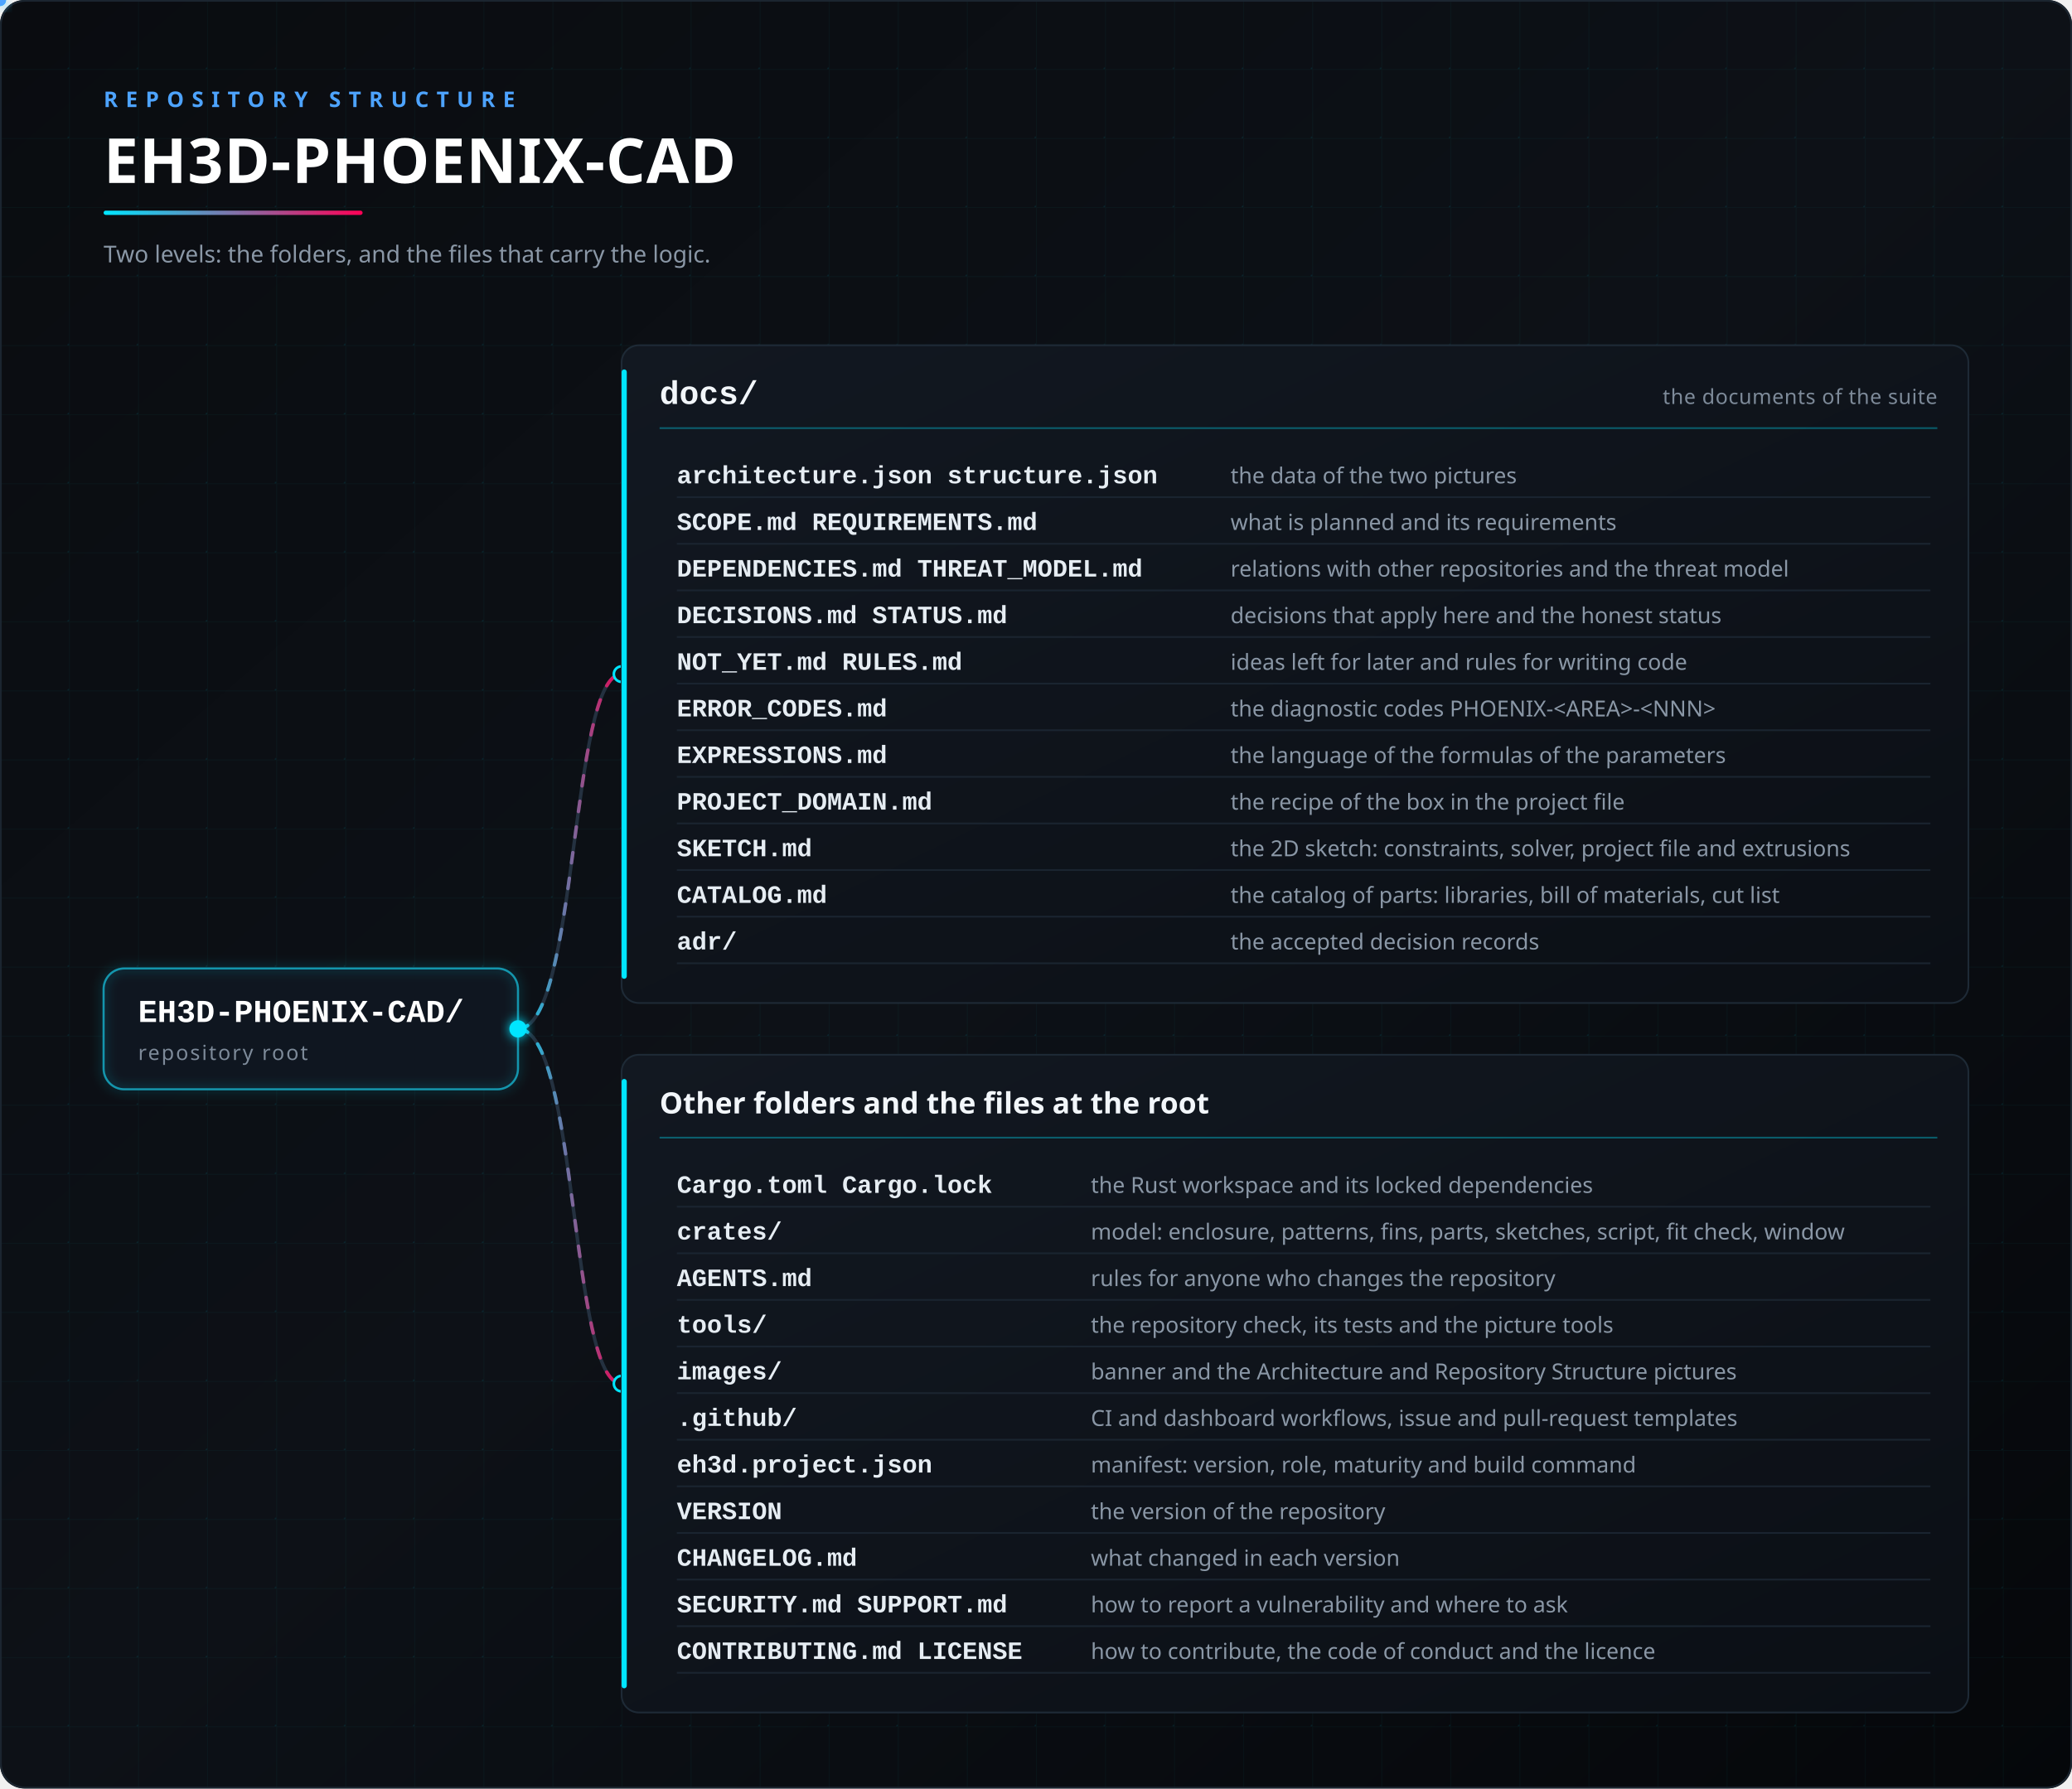
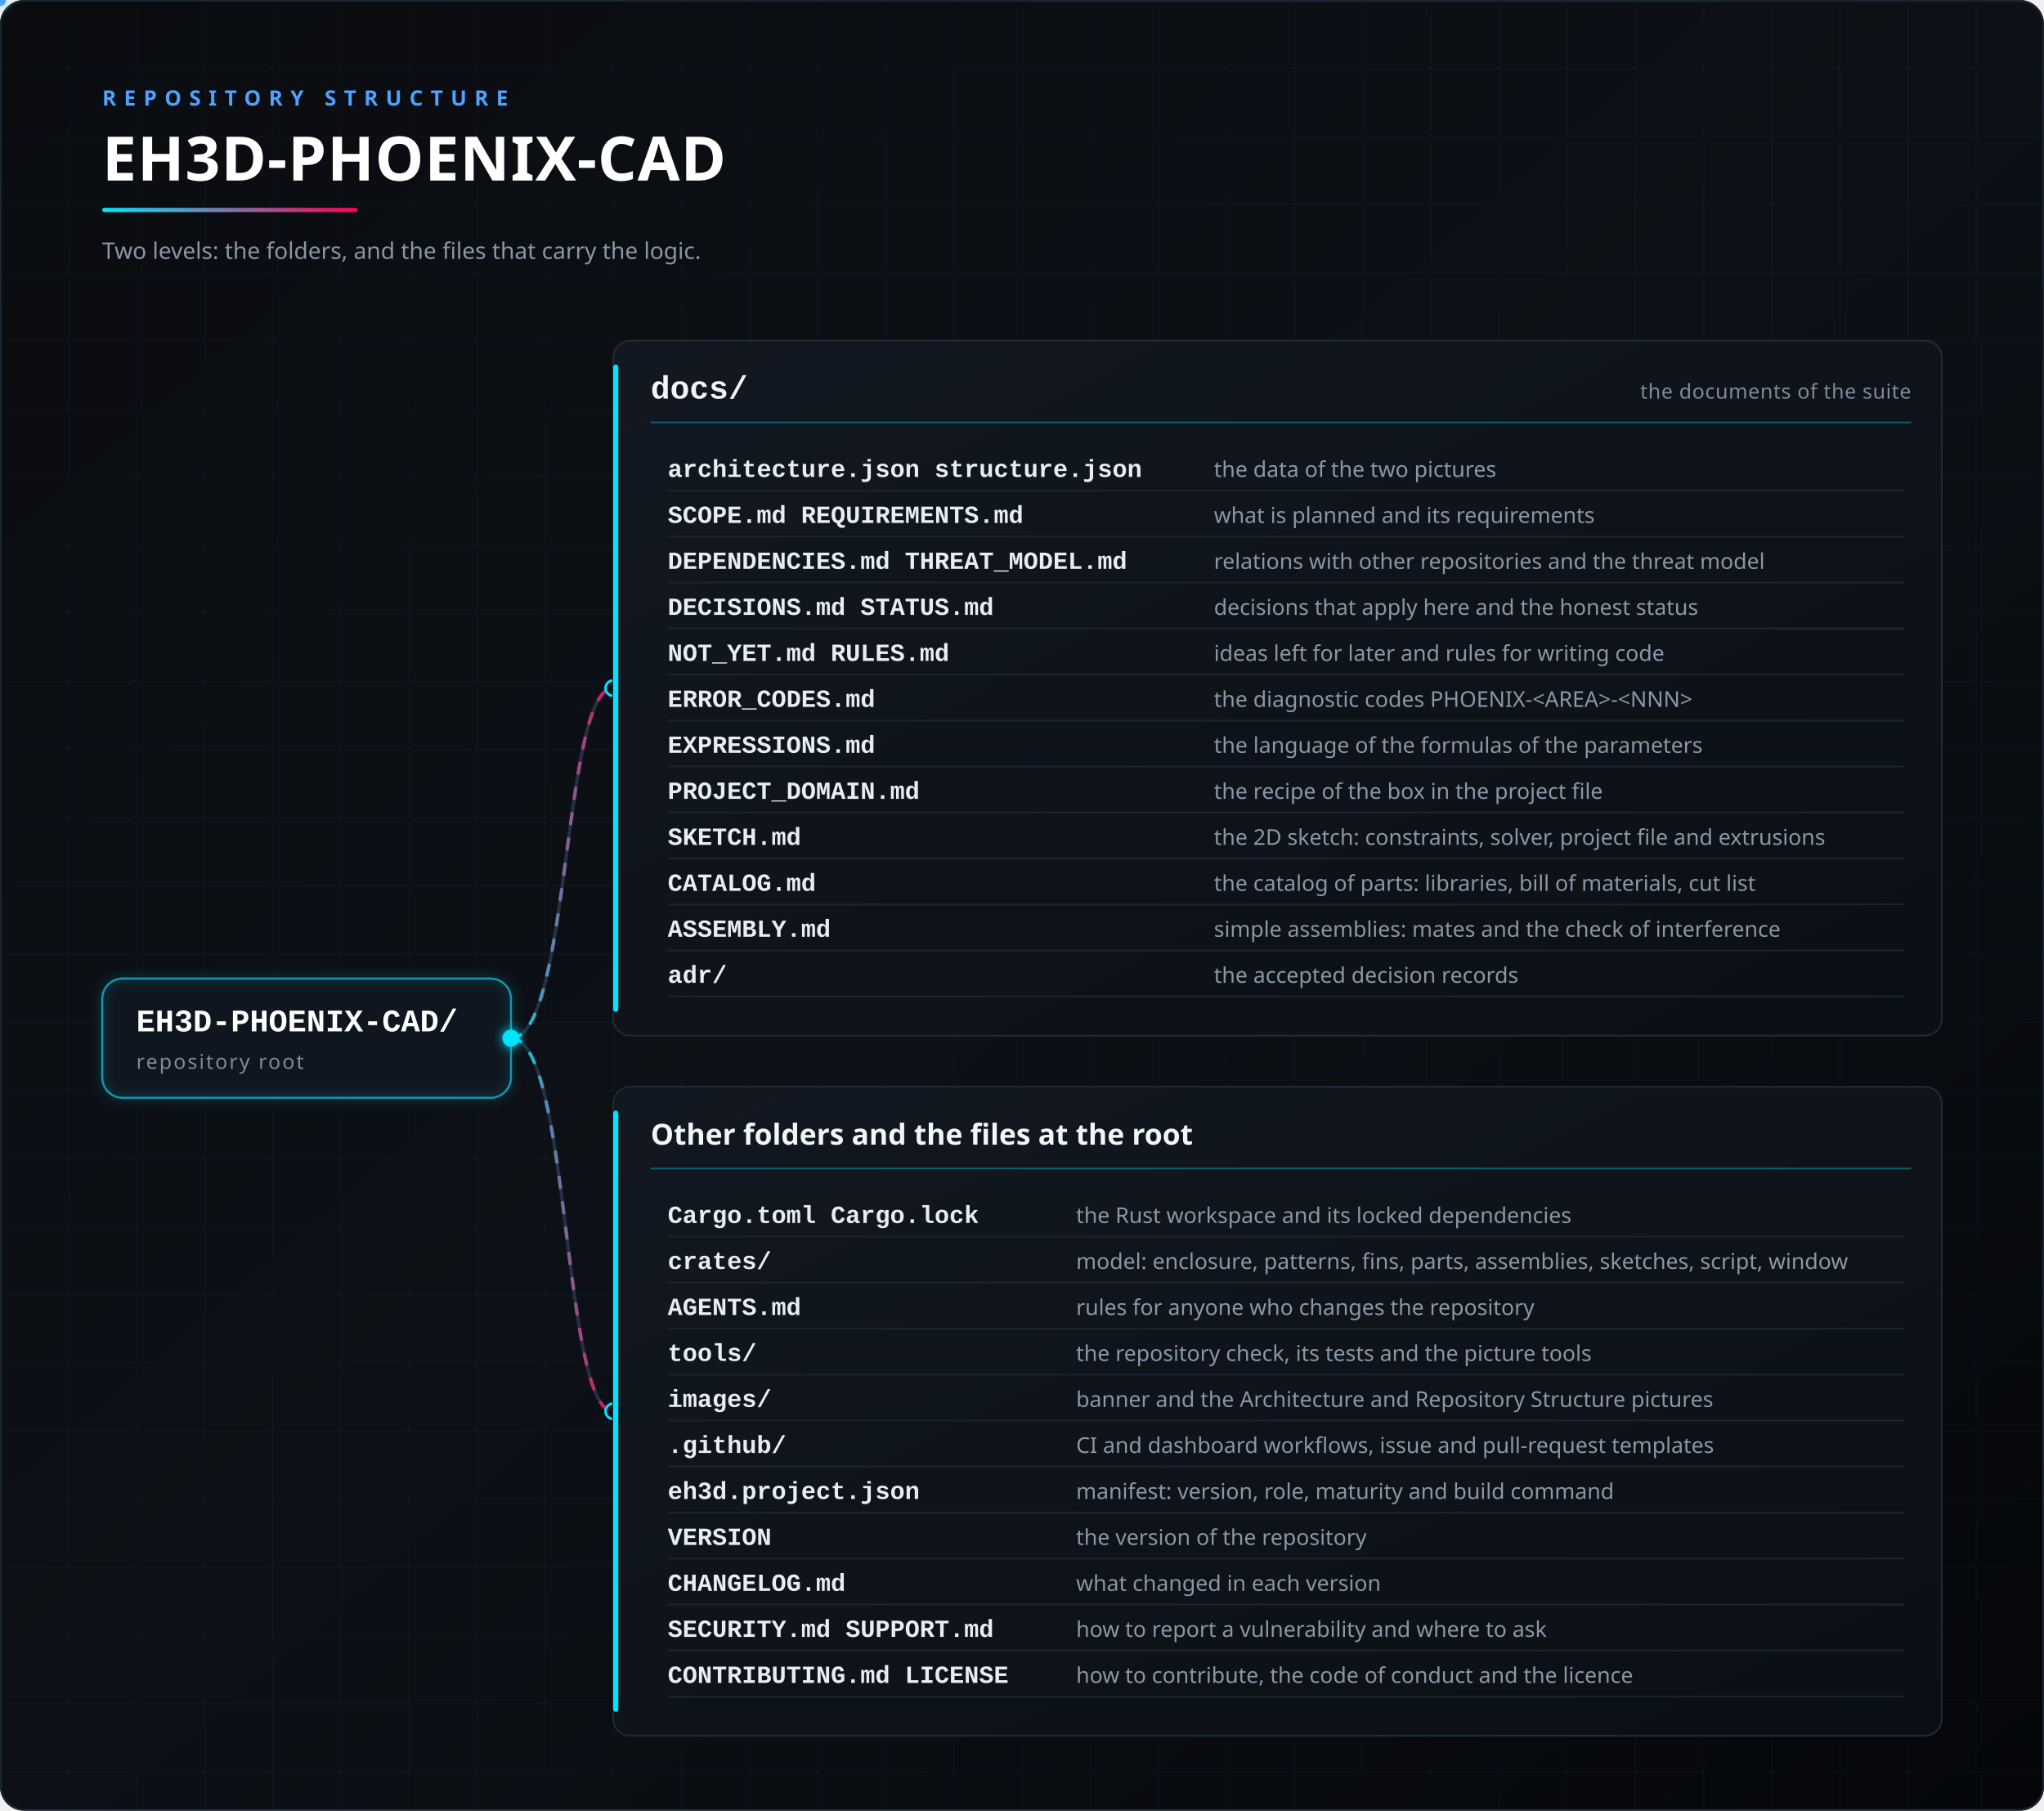
- <svg xmlns="http://www.w3.org/2000/svg" viewBox="0 0 1200 1036" width="100%" role="img" aria-labelledby="t d">
+ <svg xmlns="http://www.w3.org/2000/svg" viewBox="0 0 1200 1063" width="100%" role="img" aria-labelledby="t d">
  <defs>
    <linearGradient id="bg" x1="0" y1="0" x2="1" y2="1">
      <stop offset="0" stop-color="#0A0C10" />
      <stop offset="0.5" stop-color="#0D1117" />
      <stop offset="1" stop-color="#05070A" />
    </linearGradient>
    <linearGradient id="card" x1="0" y1="0" x2="1" y2="1">
      <stop offset="0" stop-color="#121821" />
      <stop offset="1" stop-color="#0B0F15" />
    </linearGradient>
    <linearGradient id="line" x1="0" y1="0" x2="1" y2="0">
      <stop offset="0" stop-color="#00E5FF" />
      <stop offset="1" stop-color="#FF0055" />
    </linearGradient>
    <filter id="glow" x="-50%" y="-50%" width="200%" height="200%">
      <feGaussianBlur stdDeviation="3" result="b" />
      <feMerge>
        <feMergeNode in="b" />
        <feMergeNode in="SourceGraphic" />
      </feMerge>
    </filter>
    <pattern id="grid" width="40" height="40" patternUnits="userSpaceOnUse">
      <path d="M40 0H0V40" fill="none" stroke="#00E5FF" stroke-opacity="0.035" />
      <circle cx="40" cy="40" r="1" fill="#00E5FF" fill-opacity="0.09" />
    </pattern>
  </defs>
-   <rect width="1200" height="1036" rx="14" fill="url(#bg)" />
-   <rect width="1200" height="1036" rx="14" fill="url(#grid)" />
-   <rect x="0.5" y="0.5" width="1199" height="1035" rx="14" fill="none" stroke="#1B2530" />
+   <rect width="1200" height="1063" rx="14" fill="url(#bg)" />
+   <rect width="1200" height="1063" rx="14" fill="url(#grid)" />
+   <rect x="0.5" y="0.5" width="1199" height="1062" rx="14" fill="none" stroke="#1B2530" />
  <text x="60" y="62" font-family="'Segoe UI','Noto Sans','Noto Sans CJK SC','Microsoft YaHei','Yu Gothic','Helvetica Neue',Helvetica,Arial,sans-serif" font-size="12.5" font-weight="600" fill="#4DA3FF" text-anchor="start" letter-spacing="4.5">REPOSITORY STRUCTURE</text>
  <text x="60" y="106" font-family="'Segoe UI','Noto Sans','Noto Sans CJK SC','Microsoft YaHei','Yu Gothic','Helvetica Neue',Helvetica,Arial,sans-serif" font-size="36" font-weight="700" fill="#FFFFFF" text-anchor="start" letter-spacing="0.5">EH3D-PHOENIX-CAD</text>
  <rect x="60" y="122" width="150" height="2.5" rx="1.25" fill="url(#line)">
    <animate attributeName="width" values="40;150;150" keyTimes="0;0.4;1" dur="3s" repeatCount="indefinite" />
  </rect>
  <text x="60" y="152" font-family="'Segoe UI','Noto Sans','Noto Sans CJK SC','Microsoft YaHei','Yu Gothic','Helvetica Neue',Helvetica,Arial,sans-serif" font-size="13.5" font-weight="400" fill="#8A97A6" text-anchor="start">Two levels: the folders, and the files that carry the logic.</text>
-   <path id="c0" d="M300,596 C335,596 330,390.5 360,390.5" fill="none" stroke="#243140" stroke-width="2" />
-   <path d="M300,596 C335,596 330,390.5 360,390.5" fill="none" stroke="url(#line)" stroke-width="2" stroke-linecap="round" stroke-dasharray="6 9" opacity="0.9">
+   <path id="c0" d="M300,609.5 C335,609.5 330,404 360,404" fill="none" stroke="#243140" stroke-width="2" />
+   <path d="M300,609.5 C335,609.5 330,404 360,404" fill="none" stroke="url(#line)" stroke-width="2" stroke-linecap="round" stroke-dasharray="6 9" opacity="0.9">
    <animate attributeName="stroke-dashoffset" from="0" to="-30" dur="1.6s" repeatCount="indefinite" />
  </path>
-   <circle cx="360" cy="390.5" r="4.5" fill="#0D1117" stroke="#00E5FF" stroke-width="1.5" />
-   <path id="c1" d="M300,596 C335,596 330,801.5 360,801.5" fill="none" stroke="#243140" stroke-width="2" />
-   <path d="M300,596 C335,596 330,801.5 360,801.5" fill="none" stroke="url(#line)" stroke-width="2" stroke-linecap="round" stroke-dasharray="6 9" opacity="0.9">
+   <circle cx="360" cy="404" r="4.5" fill="#0D1117" stroke="#00E5FF" stroke-width="1.5" />
+   <path id="c1" d="M300,609.5 C335,609.5 330,828.5 360,828.5" fill="none" stroke="#243140" stroke-width="2" />
+   <path d="M300,609.5 C335,609.5 330,828.5 360,828.5" fill="none" stroke="url(#line)" stroke-width="2" stroke-linecap="round" stroke-dasharray="6 9" opacity="0.9">
    <animate attributeName="stroke-dashoffset" from="0" to="-30" dur="1.6s" repeatCount="indefinite" />
  </path>
-   <circle cx="360" cy="801.5" r="4.5" fill="#0D1117" stroke="#00E5FF" stroke-width="1.5" />
+   <circle cx="360" cy="828.5" r="4.5" fill="#0D1117" stroke="#00E5FF" stroke-width="1.5" />
  <circle r="3.5" fill="#00E5FF" filter="url(#glow)">
    <animateMotion dur="3.4s" repeatCount="indefinite">
      <mpath href="#c0" />
    </animateMotion>
  </circle>
  <circle r="3.5" fill="#4DA3FF" filter="url(#glow)">
    <animateMotion dur="4.2s" repeatCount="indefinite">
      <mpath href="#c1" />
    </animateMotion>
  </circle>
-   <rect x="60" y="561" width="240" height="70" rx="12" fill="#0F1620" stroke="#2A3A4C" stroke-width="1.2" />
-   <rect x="60" y="561" width="240" height="70" rx="12" fill="none" stroke="#00E5FF" stroke-opacity="0.5" stroke-width="1.2" filter="url(#glow)">
+   <rect x="60" y="574.5" width="240" height="70" rx="12" fill="#0F1620" stroke="#2A3A4C" stroke-width="1.2" />
+   <rect x="60" y="574.5" width="240" height="70" rx="12" fill="none" stroke="#00E5FF" stroke-opacity="0.5" stroke-width="1.2" filter="url(#glow)">
    <animate attributeName="stroke-opacity" values="0.15;0.6;0.15" dur="3.6s" repeatCount="indefinite" />
  </rect>
-   <text x="80" y="592" font-family="'JetBrains Mono','Cascadia Code','SFMono-Regular',Consolas,'Liberation Mono',monospace" font-size="18.5" font-weight="700" fill="#FFFFFF" text-anchor="start">EH3D-PHOENIX-CAD/</text>
-   <text x="80" y="614" font-family="'Segoe UI','Noto Sans','Noto Sans CJK SC','Microsoft YaHei','Yu Gothic','Helvetica Neue',Helvetica,Arial,sans-serif" font-size="12" font-weight="400" fill="#7D8A99" text-anchor="start" letter-spacing="1">repository root</text>
-   <circle cx="300" cy="596" r="5" fill="#00E5FF" filter="url(#glow)" />
-   <rect x="360" y="200" width="780" height="381" rx="10" fill="url(#card)" stroke="#1E2A36" stroke-width="1" />
-   <rect x="360" y="214" width="3" height="353" rx="1.5" fill="#00E5FF">
+   <text x="80" y="605.5" font-family="'JetBrains Mono','Cascadia Code','SFMono-Regular',Consolas,'Liberation Mono',monospace" font-size="18.5" font-weight="700" fill="#FFFFFF" text-anchor="start">EH3D-PHOENIX-CAD/</text>
+   <text x="80" y="627.5" font-family="'Segoe UI','Noto Sans','Noto Sans CJK SC','Microsoft YaHei','Yu Gothic','Helvetica Neue',Helvetica,Arial,sans-serif" font-size="12" font-weight="400" fill="#7D8A99" text-anchor="start" letter-spacing="1">repository root</text>
+   <circle cx="300" cy="609.5" r="5" fill="#00E5FF" filter="url(#glow)" />
+   <rect x="360" y="200" width="780" height="408" rx="10" fill="url(#card)" stroke="#1E2A36" stroke-width="1" />
+   <rect x="360" y="214" width="3" height="380" rx="1.5" fill="#00E5FF">
    <animate attributeName="opacity" values="0.55;1;0.55" dur="4s" begin="0s" repeatCount="indefinite" />
  </rect>
  <text x="382" y="234" font-family="'JetBrains Mono','Cascadia Code','SFMono-Regular',Consolas,'Liberation Mono',monospace" font-size="19" font-weight="700" fill="#F2F6FA" text-anchor="start">docs/</text>
  <text x="1122" y="234" font-family="'Segoe UI','Noto Sans','Noto Sans CJK SC','Microsoft YaHei','Yu Gothic','Helvetica Neue',Helvetica,Arial,sans-serif" font-size="12" font-weight="400" fill="#7D8A99" text-anchor="end" letter-spacing="0.3">the documents of the suite</text>
  <line x1="382" y1="248" x2="1122" y2="248" stroke="#00E5FF" stroke-opacity="0.35" stroke-width="1" />
  <text x="392" y="280" font-family="'JetBrains Mono','Cascadia Code','SFMono-Regular',Consolas,'Liberation Mono',monospace" font-size="14.5" font-weight="600" fill="#E6EDF3" text-anchor="start">architecture.json  structure.json</text>
  <text x="712.67" y="280" font-family="'Segoe UI','Noto Sans','Noto Sans CJK SC','Microsoft YaHei','Yu Gothic','Helvetica Neue',Helvetica,Arial,sans-serif" font-size="12.8" font-weight="400" fill="#8A97A6" text-anchor="start">the data of the two pictures</text>
  <line x1="392" y1="288" x2="1118" y2="288" stroke="#1A2430" stroke-width="1" />
  <text x="392" y="307" font-family="'JetBrains Mono','Cascadia Code','SFMono-Regular',Consolas,'Liberation Mono',monospace" font-size="14.5" font-weight="600" fill="#E6EDF3" text-anchor="start">SCOPE.md  REQUIREMENTS.md</text>
  <text x="712.67" y="307" font-family="'Segoe UI','Noto Sans','Noto Sans CJK SC','Microsoft YaHei','Yu Gothic','Helvetica Neue',Helvetica,Arial,sans-serif" font-size="12.8" font-weight="400" fill="#8A97A6" text-anchor="start">what is planned and its requirements</text>
  <line x1="392" y1="315" x2="1118" y2="315" stroke="#1A2430" stroke-width="1" />
  <text x="392" y="334" font-family="'JetBrains Mono','Cascadia Code','SFMono-Regular',Consolas,'Liberation Mono',monospace" font-size="14.5" font-weight="600" fill="#E6EDF3" text-anchor="start">DEPENDENCIES.md  THREAT_MODEL.md</text>
  <text x="712.67" y="334" font-family="'Segoe UI','Noto Sans','Noto Sans CJK SC','Microsoft YaHei','Yu Gothic','Helvetica Neue',Helvetica,Arial,sans-serif" font-size="12.8" font-weight="400" fill="#8A97A6" text-anchor="start">relations with other repositories and the threat model</text>
  <line x1="392" y1="342" x2="1118" y2="342" stroke="#1A2430" stroke-width="1" />
  <text x="392" y="361" font-family="'JetBrains Mono','Cascadia Code','SFMono-Regular',Consolas,'Liberation Mono',monospace" font-size="14.5" font-weight="600" fill="#E6EDF3" text-anchor="start">DECISIONS.md  STATUS.md</text>
  <text x="712.67" y="361" font-family="'Segoe UI','Noto Sans','Noto Sans CJK SC','Microsoft YaHei','Yu Gothic','Helvetica Neue',Helvetica,Arial,sans-serif" font-size="12.8" font-weight="400" fill="#8A97A6" text-anchor="start">decisions that apply here and the honest status</text>
  <line x1="392" y1="369" x2="1118" y2="369" stroke="#1A2430" stroke-width="1" />
  <text x="392" y="388" font-family="'JetBrains Mono','Cascadia Code','SFMono-Regular',Consolas,'Liberation Mono',monospace" font-size="14.5" font-weight="600" fill="#E6EDF3" text-anchor="start">NOT_YET.md  RULES.md</text>
  <text x="712.67" y="388" font-family="'Segoe UI','Noto Sans','Noto Sans CJK SC','Microsoft YaHei','Yu Gothic','Helvetica Neue',Helvetica,Arial,sans-serif" font-size="12.8" font-weight="400" fill="#8A97A6" text-anchor="start">ideas left for later and rules for writing code</text>
  <line x1="392" y1="396" x2="1118" y2="396" stroke="#1A2430" stroke-width="1" />
  <text x="392" y="415" font-family="'JetBrains Mono','Cascadia Code','SFMono-Regular',Consolas,'Liberation Mono',monospace" font-size="14.5" font-weight="600" fill="#E6EDF3" text-anchor="start">ERROR_CODES.md</text>
  <text x="712.67" y="415" font-family="'Segoe UI','Noto Sans','Noto Sans CJK SC','Microsoft YaHei','Yu Gothic','Helvetica Neue',Helvetica,Arial,sans-serif" font-size="12.8" font-weight="400" fill="#8A97A6" text-anchor="start">the diagnostic codes PHOENIX-&lt;AREA&gt;-&lt;NNN&gt;</text>
  <line x1="392" y1="423" x2="1118" y2="423" stroke="#1A2430" stroke-width="1" />
  <text x="392" y="442" font-family="'JetBrains Mono','Cascadia Code','SFMono-Regular',Consolas,'Liberation Mono',monospace" font-size="14.5" font-weight="600" fill="#E6EDF3" text-anchor="start">EXPRESSIONS.md</text>
  <text x="712.67" y="442" font-family="'Segoe UI','Noto Sans','Noto Sans CJK SC','Microsoft YaHei','Yu Gothic','Helvetica Neue',Helvetica,Arial,sans-serif" font-size="12.8" font-weight="400" fill="#8A97A6" text-anchor="start">the language of the formulas of the parameters</text>
  <line x1="392" y1="450" x2="1118" y2="450" stroke="#1A2430" stroke-width="1" />
  <text x="392" y="469" font-family="'JetBrains Mono','Cascadia Code','SFMono-Regular',Consolas,'Liberation Mono',monospace" font-size="14.5" font-weight="600" fill="#E6EDF3" text-anchor="start">PROJECT_DOMAIN.md</text>
  <text x="712.67" y="469" font-family="'Segoe UI','Noto Sans','Noto Sans CJK SC','Microsoft YaHei','Yu Gothic','Helvetica Neue',Helvetica,Arial,sans-serif" font-size="12.8" font-weight="400" fill="#8A97A6" text-anchor="start">the recipe of the box in the project file</text>
  <line x1="392" y1="477" x2="1118" y2="477" stroke="#1A2430" stroke-width="1" />
  <text x="392" y="496" font-family="'JetBrains Mono','Cascadia Code','SFMono-Regular',Consolas,'Liberation Mono',monospace" font-size="14.5" font-weight="600" fill="#E6EDF3" text-anchor="start">SKETCH.md</text>
  <text x="712.67" y="496" font-family="'Segoe UI','Noto Sans','Noto Sans CJK SC','Microsoft YaHei','Yu Gothic','Helvetica Neue',Helvetica,Arial,sans-serif" font-size="12.8" font-weight="400" fill="#8A97A6" text-anchor="start">the 2D sketch: constraints, solver, project file and extrusions</text>
  <line x1="392" y1="504" x2="1118" y2="504" stroke="#1A2430" stroke-width="1" />
  <text x="392" y="523" font-family="'JetBrains Mono','Cascadia Code','SFMono-Regular',Consolas,'Liberation Mono',monospace" font-size="14.5" font-weight="600" fill="#E6EDF3" text-anchor="start">CATALOG.md</text>
  <text x="712.67" y="523" font-family="'Segoe UI','Noto Sans','Noto Sans CJK SC','Microsoft YaHei','Yu Gothic','Helvetica Neue',Helvetica,Arial,sans-serif" font-size="12.8" font-weight="400" fill="#8A97A6" text-anchor="start">the catalog of parts: libraries, bill of materials, cut list</text>
  <line x1="392" y1="531" x2="1118" y2="531" stroke="#1A2430" stroke-width="1" />
-   <text x="392" y="550" font-family="'JetBrains Mono','Cascadia Code','SFMono-Regular',Consolas,'Liberation Mono',monospace" font-size="14.5" font-weight="600" fill="#E6EDF3" text-anchor="start">adr/</text>
-   <text x="712.67" y="550" font-family="'Segoe UI','Noto Sans','Noto Sans CJK SC','Microsoft YaHei','Yu Gothic','Helvetica Neue',Helvetica,Arial,sans-serif" font-size="12.8" font-weight="400" fill="#8A97A6" text-anchor="start">the accepted decision records</text>
+   <text x="392" y="550" font-family="'JetBrains Mono','Cascadia Code','SFMono-Regular',Consolas,'Liberation Mono',monospace" font-size="14.5" font-weight="600" fill="#E6EDF3" text-anchor="start">ASSEMBLY.md</text>
+   <text x="712.67" y="550" font-family="'Segoe UI','Noto Sans','Noto Sans CJK SC','Microsoft YaHei','Yu Gothic','Helvetica Neue',Helvetica,Arial,sans-serif" font-size="12.8" font-weight="400" fill="#8A97A6" text-anchor="start">simple assemblies: mates and the check of interference</text>
  <line x1="392" y1="558" x2="1118" y2="558" stroke="#1A2430" stroke-width="1" />
-   <rect x="360" y="611" width="780" height="381" rx="10" fill="url(#card)" stroke="#1E2A36" stroke-width="1" />
-   <rect x="360" y="625" width="3" height="353" rx="1.5" fill="#00E5FF">
+   <text x="392" y="577" font-family="'JetBrains Mono','Cascadia Code','SFMono-Regular',Consolas,'Liberation Mono',monospace" font-size="14.5" font-weight="600" fill="#E6EDF3" text-anchor="start">adr/</text>
+   <text x="712.67" y="577" font-family="'Segoe UI','Noto Sans','Noto Sans CJK SC','Microsoft YaHei','Yu Gothic','Helvetica Neue',Helvetica,Arial,sans-serif" font-size="12.8" font-weight="400" fill="#8A97A6" text-anchor="start">the accepted decision records</text>
+   <line x1="392" y1="585" x2="1118" y2="585" stroke="#1A2430" stroke-width="1" />
+   <rect x="360" y="638" width="780" height="381" rx="10" fill="url(#card)" stroke="#1E2A36" stroke-width="1" />
+   <rect x="360" y="652" width="3" height="353" rx="1.5" fill="#00E5FF">
    <animate attributeName="opacity" values="0.55;1;0.55" dur="4s" begin="0.6s" repeatCount="indefinite" />
  </rect>
-   <text x="382" y="645" font-family="'Segoe UI','Noto Sans','Noto Sans CJK SC','Microsoft YaHei','Yu Gothic','Helvetica Neue',Helvetica,Arial,sans-serif" font-size="17" font-weight="700" fill="#F2F6FA" text-anchor="start">Other folders and the files at the root</text>
-   <line x1="382" y1="659" x2="1122" y2="659" stroke="#00E5FF" stroke-opacity="0.35" stroke-width="1" />
-   <text x="392" y="691" font-family="'JetBrains Mono','Cascadia Code','SFMono-Regular',Consolas,'Liberation Mono',monospace" font-size="14.5" font-weight="600" fill="#E6EDF3" text-anchor="start">Cargo.toml  Cargo.lock</text>
-   <text x="631.76" y="691" font-family="'Segoe UI','Noto Sans','Noto Sans CJK SC','Microsoft YaHei','Yu Gothic','Helvetica Neue',Helvetica,Arial,sans-serif" font-size="12.8" font-weight="400" fill="#8A97A6" text-anchor="start">the Rust workspace and its locked dependencies</text>
-   <line x1="392" y1="699" x2="1118" y2="699" stroke="#1A2430" stroke-width="1" />
-   <text x="392" y="718" font-family="'JetBrains Mono','Cascadia Code','SFMono-Regular',Consolas,'Liberation Mono',monospace" font-size="14.5" font-weight="600" fill="#E6EDF3" text-anchor="start">crates/</text>
-   <text x="631.76" y="718" font-family="'Segoe UI','Noto Sans','Noto Sans CJK SC','Microsoft YaHei','Yu Gothic','Helvetica Neue',Helvetica,Arial,sans-serif" font-size="12.8" font-weight="400" fill="#8A97A6" text-anchor="start">model: enclosure, patterns, fins, parts, sketches, script, fit check, window</text>
+   <text x="382" y="672" font-family="'Segoe UI','Noto Sans','Noto Sans CJK SC','Microsoft YaHei','Yu Gothic','Helvetica Neue',Helvetica,Arial,sans-serif" font-size="17" font-weight="700" fill="#F2F6FA" text-anchor="start">Other folders and the files at the root</text>
+   <line x1="382" y1="686" x2="1122" y2="686" stroke="#00E5FF" stroke-opacity="0.35" stroke-width="1" />
+   <text x="392" y="718" font-family="'JetBrains Mono','Cascadia Code','SFMono-Regular',Consolas,'Liberation Mono',monospace" font-size="14.5" font-weight="600" fill="#E6EDF3" text-anchor="start">Cargo.toml  Cargo.lock</text>
+   <text x="631.76" y="718" font-family="'Segoe UI','Noto Sans','Noto Sans CJK SC','Microsoft YaHei','Yu Gothic','Helvetica Neue',Helvetica,Arial,sans-serif" font-size="12.8" font-weight="400" fill="#8A97A6" text-anchor="start">the Rust workspace and its locked dependencies</text>
  <line x1="392" y1="726" x2="1118" y2="726" stroke="#1A2430" stroke-width="1" />
-   <text x="392" y="745" font-family="'JetBrains Mono','Cascadia Code','SFMono-Regular',Consolas,'Liberation Mono',monospace" font-size="14.5" font-weight="600" fill="#E6EDF3" text-anchor="start">AGENTS.md</text>
-   <text x="631.76" y="745" font-family="'Segoe UI','Noto Sans','Noto Sans CJK SC','Microsoft YaHei','Yu Gothic','Helvetica Neue',Helvetica,Arial,sans-serif" font-size="12.8" font-weight="400" fill="#8A97A6" text-anchor="start">rules for anyone who changes the repository</text>
+   <text x="392" y="745" font-family="'JetBrains Mono','Cascadia Code','SFMono-Regular',Consolas,'Liberation Mono',monospace" font-size="14.5" font-weight="600" fill="#E6EDF3" text-anchor="start">crates/</text>
+   <text x="631.76" y="745" font-family="'Segoe UI','Noto Sans','Noto Sans CJK SC','Microsoft YaHei','Yu Gothic','Helvetica Neue',Helvetica,Arial,sans-serif" font-size="12.8" font-weight="400" fill="#8A97A6" text-anchor="start">model: enclosure, patterns, fins, parts, assemblies, sketches, script, window</text>
  <line x1="392" y1="753" x2="1118" y2="753" stroke="#1A2430" stroke-width="1" />
-   <text x="392" y="772" font-family="'JetBrains Mono','Cascadia Code','SFMono-Regular',Consolas,'Liberation Mono',monospace" font-size="14.5" font-weight="600" fill="#E6EDF3" text-anchor="start">tools/</text>
-   <text x="631.76" y="772" font-family="'Segoe UI','Noto Sans','Noto Sans CJK SC','Microsoft YaHei','Yu Gothic','Helvetica Neue',Helvetica,Arial,sans-serif" font-size="12.8" font-weight="400" fill="#8A97A6" text-anchor="start">the repository check, its tests and the picture tools</text>
+   <text x="392" y="772" font-family="'JetBrains Mono','Cascadia Code','SFMono-Regular',Consolas,'Liberation Mono',monospace" font-size="14.5" font-weight="600" fill="#E6EDF3" text-anchor="start">AGENTS.md</text>
+   <text x="631.76" y="772" font-family="'Segoe UI','Noto Sans','Noto Sans CJK SC','Microsoft YaHei','Yu Gothic','Helvetica Neue',Helvetica,Arial,sans-serif" font-size="12.8" font-weight="400" fill="#8A97A6" text-anchor="start">rules for anyone who changes the repository</text>
  <line x1="392" y1="780" x2="1118" y2="780" stroke="#1A2430" stroke-width="1" />
-   <text x="392" y="799" font-family="'JetBrains Mono','Cascadia Code','SFMono-Regular',Consolas,'Liberation Mono',monospace" font-size="14.5" font-weight="600" fill="#E6EDF3" text-anchor="start">images/</text>
-   <text x="631.76" y="799" font-family="'Segoe UI','Noto Sans','Noto Sans CJK SC','Microsoft YaHei','Yu Gothic','Helvetica Neue',Helvetica,Arial,sans-serif" font-size="12.8" font-weight="400" fill="#8A97A6" text-anchor="start">banner and the Architecture and Repository Structure pictures</text>
+   <text x="392" y="799" font-family="'JetBrains Mono','Cascadia Code','SFMono-Regular',Consolas,'Liberation Mono',monospace" font-size="14.5" font-weight="600" fill="#E6EDF3" text-anchor="start">tools/</text>
+   <text x="631.76" y="799" font-family="'Segoe UI','Noto Sans','Noto Sans CJK SC','Microsoft YaHei','Yu Gothic','Helvetica Neue',Helvetica,Arial,sans-serif" font-size="12.8" font-weight="400" fill="#8A97A6" text-anchor="start">the repository check, its tests and the picture tools</text>
  <line x1="392" y1="807" x2="1118" y2="807" stroke="#1A2430" stroke-width="1" />
-   <text x="392" y="826" font-family="'JetBrains Mono','Cascadia Code','SFMono-Regular',Consolas,'Liberation Mono',monospace" font-size="14.5" font-weight="600" fill="#E6EDF3" text-anchor="start">.github/</text>
-   <text x="631.76" y="826" font-family="'Segoe UI','Noto Sans','Noto Sans CJK SC','Microsoft YaHei','Yu Gothic','Helvetica Neue',Helvetica,Arial,sans-serif" font-size="12.8" font-weight="400" fill="#8A97A6" text-anchor="start">CI and dashboard workflows, issue and pull-request templates</text>
+   <text x="392" y="826" font-family="'JetBrains Mono','Cascadia Code','SFMono-Regular',Consolas,'Liberation Mono',monospace" font-size="14.5" font-weight="600" fill="#E6EDF3" text-anchor="start">images/</text>
+   <text x="631.76" y="826" font-family="'Segoe UI','Noto Sans','Noto Sans CJK SC','Microsoft YaHei','Yu Gothic','Helvetica Neue',Helvetica,Arial,sans-serif" font-size="12.8" font-weight="400" fill="#8A97A6" text-anchor="start">banner and the Architecture and Repository Structure pictures</text>
  <line x1="392" y1="834" x2="1118" y2="834" stroke="#1A2430" stroke-width="1" />
-   <text x="392" y="853" font-family="'JetBrains Mono','Cascadia Code','SFMono-Regular',Consolas,'Liberation Mono',monospace" font-size="14.5" font-weight="600" fill="#E6EDF3" text-anchor="start">eh3d.project.json</text>
-   <text x="631.76" y="853" font-family="'Segoe UI','Noto Sans','Noto Sans CJK SC','Microsoft YaHei','Yu Gothic','Helvetica Neue',Helvetica,Arial,sans-serif" font-size="12.8" font-weight="400" fill="#8A97A6" text-anchor="start">manifest: version, role, maturity and build command</text>
+   <text x="392" y="853" font-family="'JetBrains Mono','Cascadia Code','SFMono-Regular',Consolas,'Liberation Mono',monospace" font-size="14.5" font-weight="600" fill="#E6EDF3" text-anchor="start">.github/</text>
+   <text x="631.76" y="853" font-family="'Segoe UI','Noto Sans','Noto Sans CJK SC','Microsoft YaHei','Yu Gothic','Helvetica Neue',Helvetica,Arial,sans-serif" font-size="12.8" font-weight="400" fill="#8A97A6" text-anchor="start">CI and dashboard workflows, issue and pull-request templates</text>
  <line x1="392" y1="861" x2="1118" y2="861" stroke="#1A2430" stroke-width="1" />
-   <text x="392" y="880" font-family="'JetBrains Mono','Cascadia Code','SFMono-Regular',Consolas,'Liberation Mono',monospace" font-size="14.5" font-weight="600" fill="#E6EDF3" text-anchor="start">VERSION</text>
-   <text x="631.76" y="880" font-family="'Segoe UI','Noto Sans','Noto Sans CJK SC','Microsoft YaHei','Yu Gothic','Helvetica Neue',Helvetica,Arial,sans-serif" font-size="12.8" font-weight="400" fill="#8A97A6" text-anchor="start">the version of the repository</text>
+   <text x="392" y="880" font-family="'JetBrains Mono','Cascadia Code','SFMono-Regular',Consolas,'Liberation Mono',monospace" font-size="14.5" font-weight="600" fill="#E6EDF3" text-anchor="start">eh3d.project.json</text>
+   <text x="631.76" y="880" font-family="'Segoe UI','Noto Sans','Noto Sans CJK SC','Microsoft YaHei','Yu Gothic','Helvetica Neue',Helvetica,Arial,sans-serif" font-size="12.8" font-weight="400" fill="#8A97A6" text-anchor="start">manifest: version, role, maturity and build command</text>
  <line x1="392" y1="888" x2="1118" y2="888" stroke="#1A2430" stroke-width="1" />
-   <text x="392" y="907" font-family="'JetBrains Mono','Cascadia Code','SFMono-Regular',Consolas,'Liberation Mono',monospace" font-size="14.5" font-weight="600" fill="#E6EDF3" text-anchor="start">CHANGELOG.md</text>
-   <text x="631.76" y="907" font-family="'Segoe UI','Noto Sans','Noto Sans CJK SC','Microsoft YaHei','Yu Gothic','Helvetica Neue',Helvetica,Arial,sans-serif" font-size="12.8" font-weight="400" fill="#8A97A6" text-anchor="start">what changed in each version</text>
+   <text x="392" y="907" font-family="'JetBrains Mono','Cascadia Code','SFMono-Regular',Consolas,'Liberation Mono',monospace" font-size="14.5" font-weight="600" fill="#E6EDF3" text-anchor="start">VERSION</text>
+   <text x="631.76" y="907" font-family="'Segoe UI','Noto Sans','Noto Sans CJK SC','Microsoft YaHei','Yu Gothic','Helvetica Neue',Helvetica,Arial,sans-serif" font-size="12.8" font-weight="400" fill="#8A97A6" text-anchor="start">the version of the repository</text>
  <line x1="392" y1="915" x2="1118" y2="915" stroke="#1A2430" stroke-width="1" />
-   <text x="392" y="934" font-family="'JetBrains Mono','Cascadia Code','SFMono-Regular',Consolas,'Liberation Mono',monospace" font-size="14.5" font-weight="600" fill="#E6EDF3" text-anchor="start">SECURITY.md  SUPPORT.md</text>
-   <text x="631.76" y="934" font-family="'Segoe UI','Noto Sans','Noto Sans CJK SC','Microsoft YaHei','Yu Gothic','Helvetica Neue',Helvetica,Arial,sans-serif" font-size="12.8" font-weight="400" fill="#8A97A6" text-anchor="start">how to report a vulnerability and where to ask</text>
+   <text x="392" y="934" font-family="'JetBrains Mono','Cascadia Code','SFMono-Regular',Consolas,'Liberation Mono',monospace" font-size="14.5" font-weight="600" fill="#E6EDF3" text-anchor="start">CHANGELOG.md</text>
+   <text x="631.76" y="934" font-family="'Segoe UI','Noto Sans','Noto Sans CJK SC','Microsoft YaHei','Yu Gothic','Helvetica Neue',Helvetica,Arial,sans-serif" font-size="12.8" font-weight="400" fill="#8A97A6" text-anchor="start">what changed in each version</text>
  <line x1="392" y1="942" x2="1118" y2="942" stroke="#1A2430" stroke-width="1" />
-   <text x="392" y="961" font-family="'JetBrains Mono','Cascadia Code','SFMono-Regular',Consolas,'Liberation Mono',monospace" font-size="14.5" font-weight="600" fill="#E6EDF3" text-anchor="start">CONTRIBUTING.md  LICENSE</text>
-   <text x="631.76" y="961" font-family="'Segoe UI','Noto Sans','Noto Sans CJK SC','Microsoft YaHei','Yu Gothic','Helvetica Neue',Helvetica,Arial,sans-serif" font-size="12.8" font-weight="400" fill="#8A97A6" text-anchor="start">how to contribute, the code of conduct and the licence</text>
+   <text x="392" y="961" font-family="'JetBrains Mono','Cascadia Code','SFMono-Regular',Consolas,'Liberation Mono',monospace" font-size="14.5" font-weight="600" fill="#E6EDF3" text-anchor="start">SECURITY.md  SUPPORT.md</text>
+   <text x="631.76" y="961" font-family="'Segoe UI','Noto Sans','Noto Sans CJK SC','Microsoft YaHei','Yu Gothic','Helvetica Neue',Helvetica,Arial,sans-serif" font-size="12.8" font-weight="400" fill="#8A97A6" text-anchor="start">how to report a vulnerability and where to ask</text>
  <line x1="392" y1="969" x2="1118" y2="969" stroke="#1A2430" stroke-width="1" />
+   <text x="392" y="988" font-family="'JetBrains Mono','Cascadia Code','SFMono-Regular',Consolas,'Liberation Mono',monospace" font-size="14.5" font-weight="600" fill="#E6EDF3" text-anchor="start">CONTRIBUTING.md  LICENSE</text>
+   <text x="631.76" y="988" font-family="'Segoe UI','Noto Sans','Noto Sans CJK SC','Microsoft YaHei','Yu Gothic','Helvetica Neue',Helvetica,Arial,sans-serif" font-size="12.8" font-weight="400" fill="#8A97A6" text-anchor="start">how to contribute, the code of conduct and the licence</text>
+   <line x1="392" y1="996" x2="1118" y2="996" stroke="#1A2430" stroke-width="1" />
</svg>
